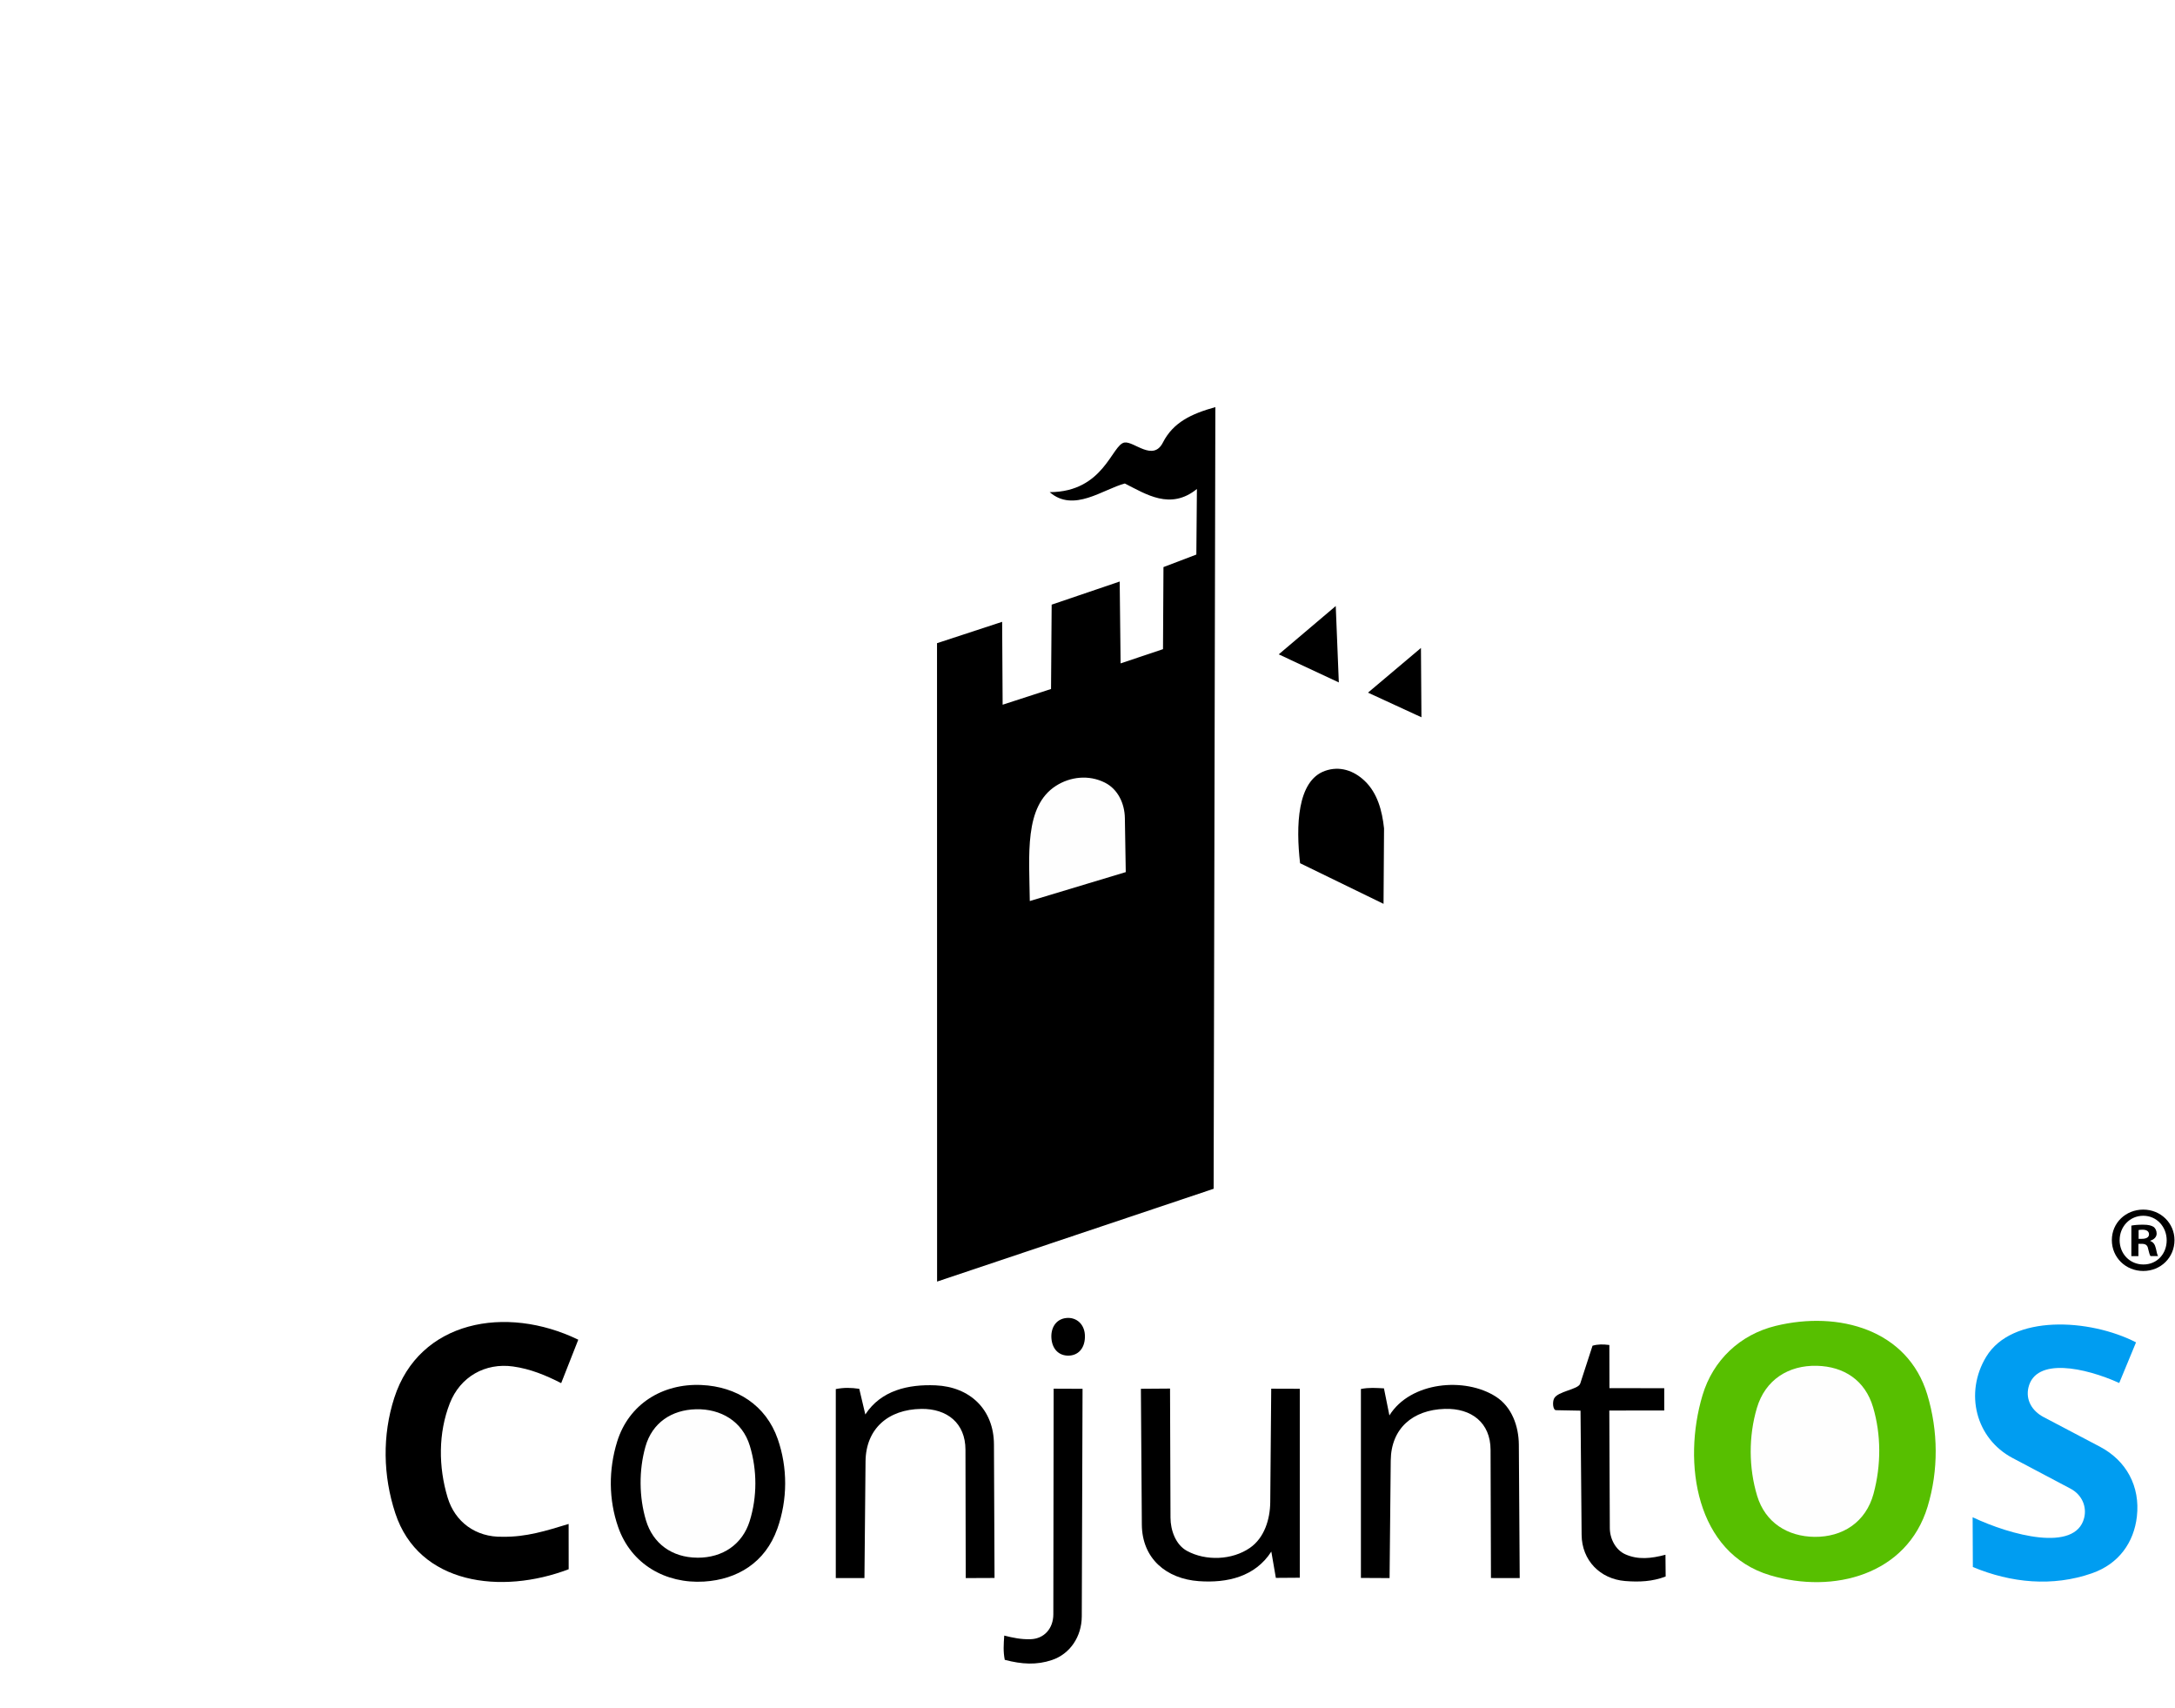
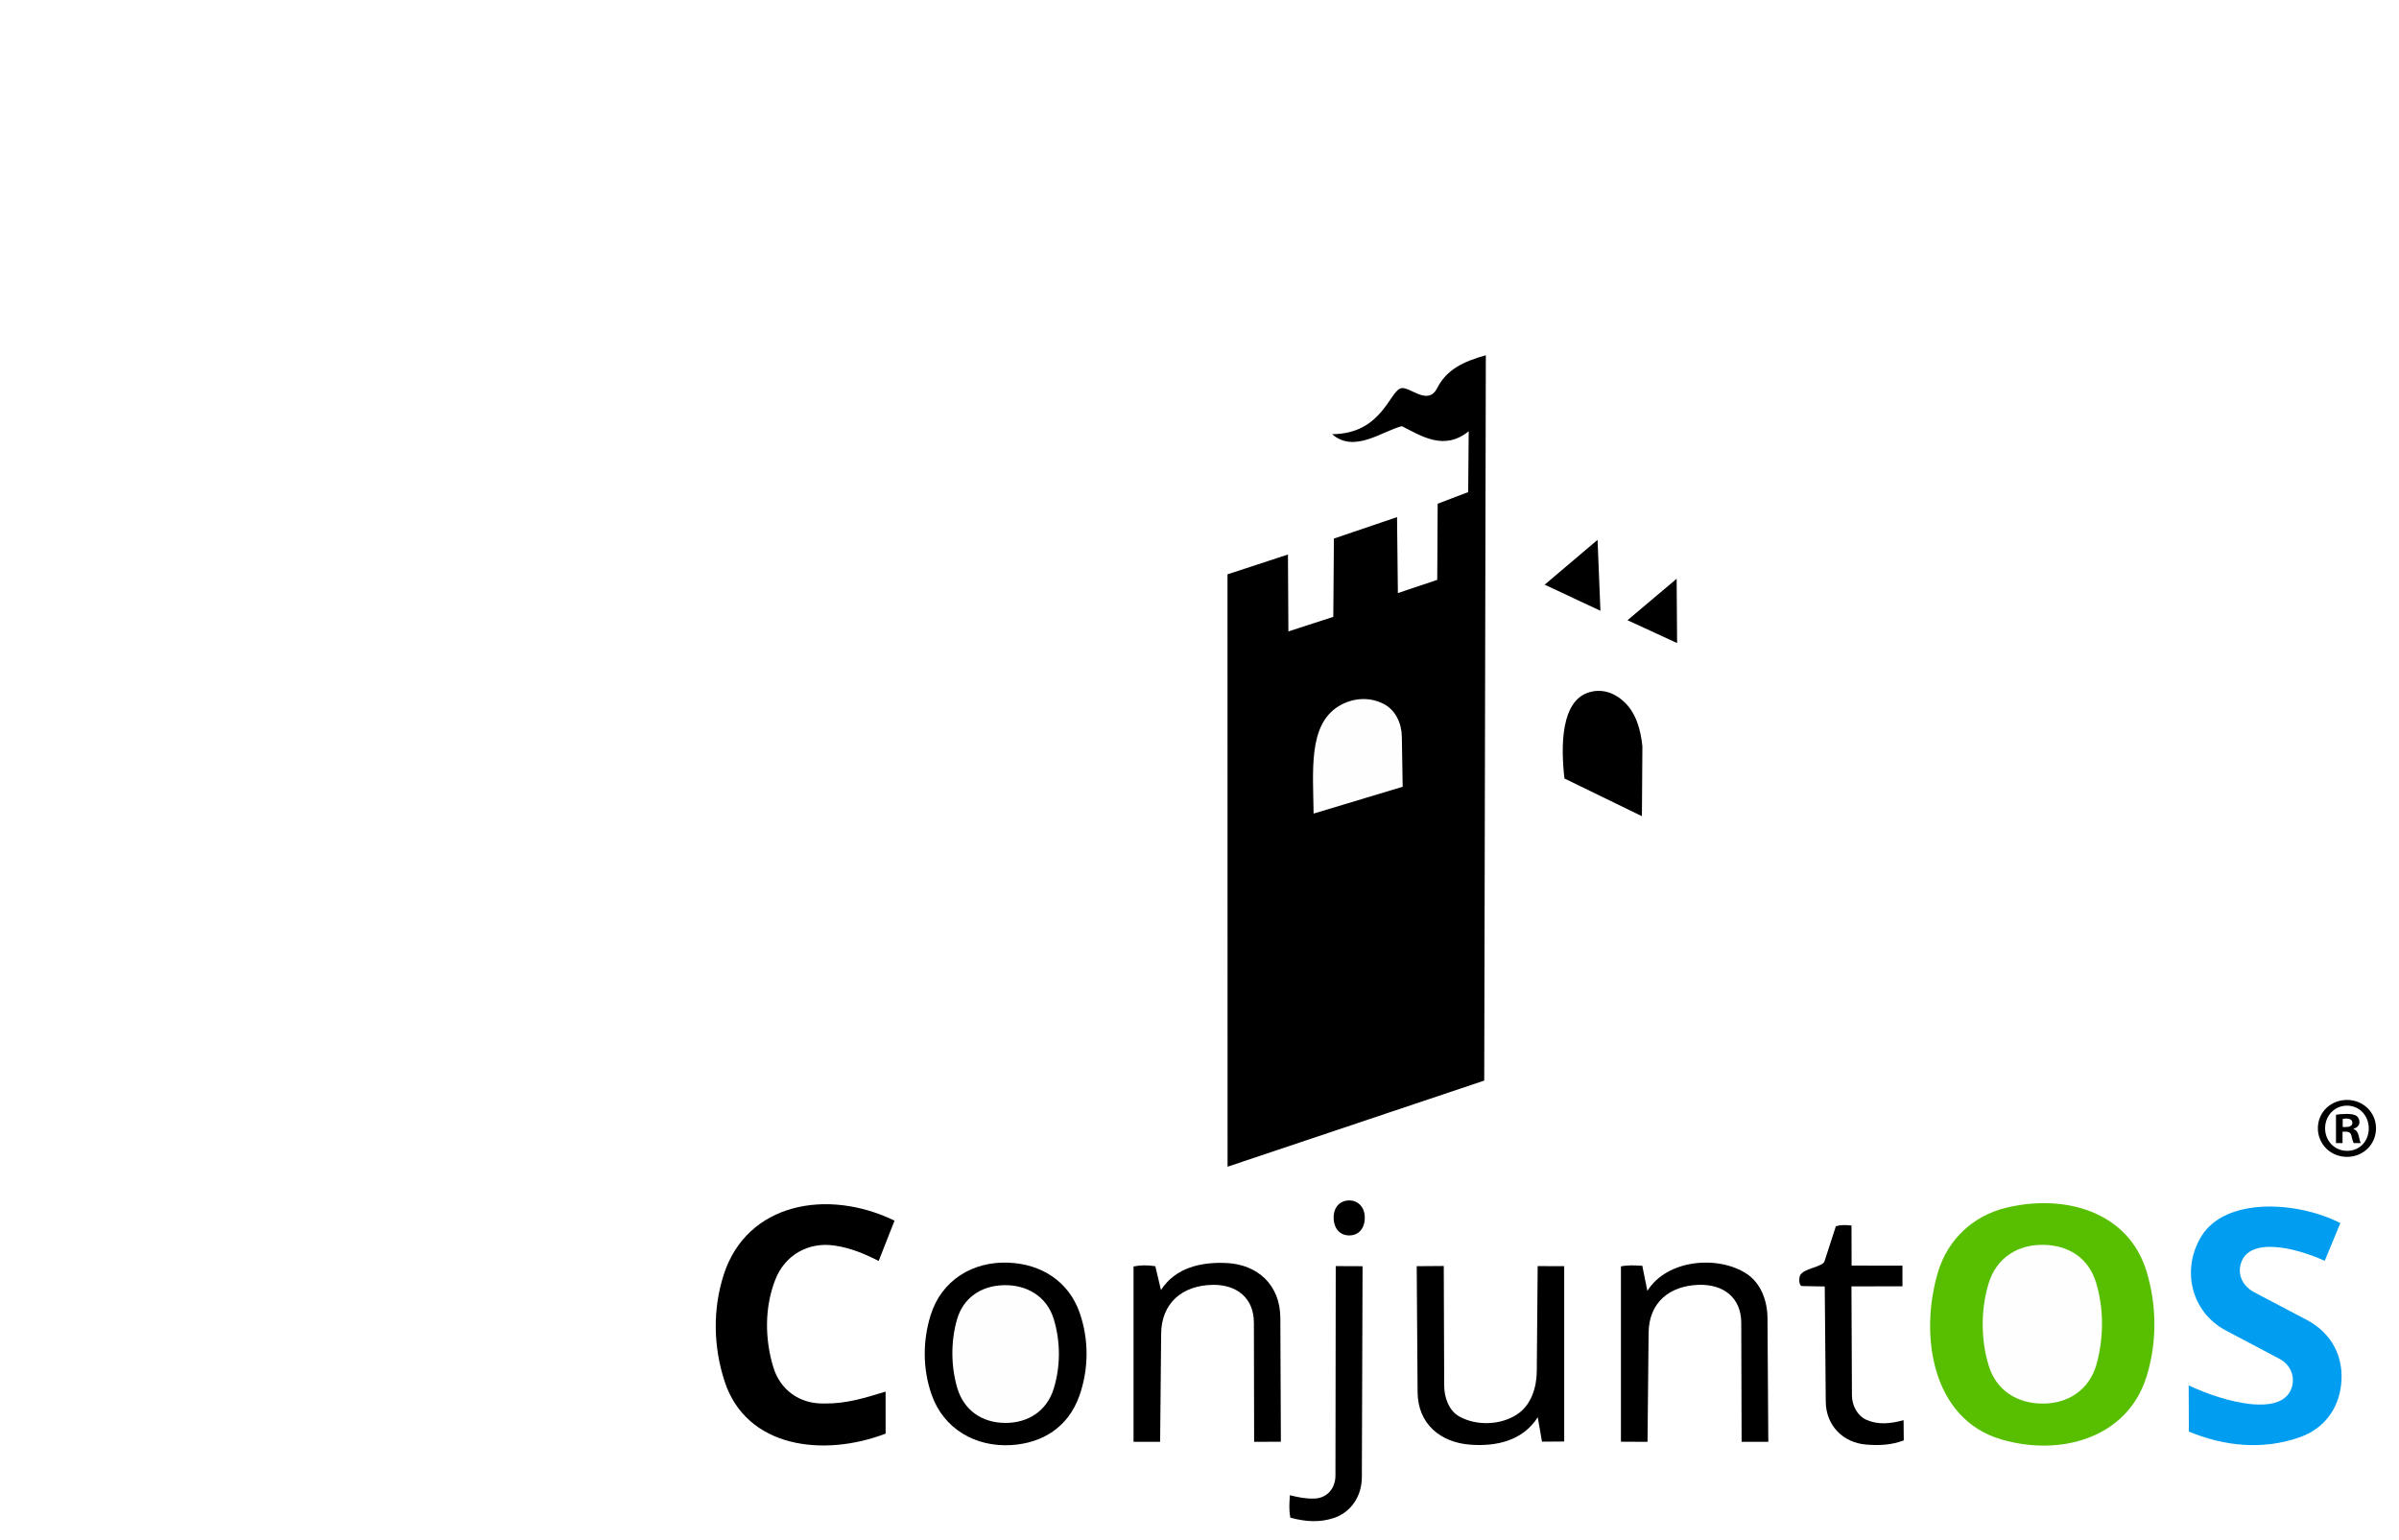
- <svg xmlns="http://www.w3.org/2000/svg" id="Layer_1" version="1.1" viewBox="-114 -20 897 704">
+ <svg xmlns="http://www.w3.org/2000/svg" id="Layer_1" version="1.1" viewBox="-273 -10 1066 684">
  <defs>
    <style>
      .st0 {
        fill: #111213;
      }

      .st1 {
        fill: #009df1;
      }

      .st2 {
        fill: #fefefe;
      }

      .st3 {
        fill: #57bf00;
      }
    </style>
  </defs>
  <g>
    <path d="M387.23,147.87l-.71,322.34-114.05,38.27-.03-263.25,26.86-8.81.2,34.18,19.96-6.48.26-34.78,28.06-9.54.37,33.76,17.49-5.87.19-33.84,13.56-5.17.23-27.04c-10.92,8.86-20.97,2.14-29.72-2.26-9,2.36-21.15,12.13-30.99,3.57,22.47-.09,25.61-19.71,30.87-20.47,3.93-.57,11.75,7.99,15.81.02,4.24-8.31,11.65-11.83,21.62-14.62Z" />
    <path class="st3" d="M680.96,601.32c-8.5,28.08-38.8,36.08-64.92,28.28-30.61-9.14-36.26-46.26-27.9-74.25,4.35-14.54,15.56-25.03,30.13-28.59,26.07-6.38,54.51,1.58,62.57,28.31,4.54,15.08,4.67,31.21.12,46.25Z" />
    <path class="st1" d="M748.81,628.75c-16.34,5.71-33.45,3.99-49.18-2.56l-.09-20.53c15.77,7.47,42.35,14.56,45.98.33,1.18-4.62-.81-9.58-5.63-12.13l-23.87-12.62c-15.23-8.05-19.93-26.84-10.88-41.76,10.62-17.51,42.53-15.8,61.79-5.94l-6.93,16.76c-14.19-6.41-34.46-10.68-37.44,1.85-1.2,5.05,1.41,9.65,6.22,12.19l23.21,12.21c11.02,5.8,16.7,16.42,15.29,28.81-1.21,10.65-7.42,19.53-18.48,23.39Z" />
    <path d="M93.24,613.71c9.84.14,17.82-2.41,27.27-5.28l.02,18.67c-27.74,10.58-61.83,6.35-71.51-23.11-5.08-15.44-5.38-32.16-.42-47.55,10.28-31.87,46-38.48,75.89-23.99l-7.05,17.91c-6.3-3.21-12.66-5.87-19.85-6.87-11.42-1.6-21.8,4.18-26.1,15.23-4.77,12.23-4.69,26.2-.89,38.8,3.04,10.09,11.62,16.45,22.64,16.19Z" />
    <path d="M206.55,610.46c-4.92,13.8-16.36,20.88-30.19,21.73-15.87.97-30.1-7.17-35.42-22.47-3.95-11.35-3.98-23.69-.44-35.17,4.8-15.59,18.76-24.14,34.79-23.42,14.48.64,26.6,8.3,31.47,22.3,4.08,11.74,4.13,24.89-.2,37.04Z" />
    <path d="M265.91,560.99c-13.65.19-22.82,8.21-22.95,21.66l-.45,48.09h-11.82s0-77.93,0-77.93c3.33-.66,6.25-.61,9.68-.11l2.5,10.58c6.5-9.98,17.77-12.49,28.98-12.01,14.11.61,24.01,9.88,24.07,24.36l.24,55.07-11.88.05-.11-52.95c-.02-10.89-7.5-16.96-18.26-16.82Z" />
    <path d="M410.26,552.65l11.8.04v77.91s-9.88.07-9.88.07l-1.87-10.85c-6.65,10.36-18.16,13.04-29.88,12.2-13.38-.96-23.42-9.27-23.52-23.34l-.39-55.99,12.02-.09.19,53.28c.02,5.08,2.08,11.08,6.78,13.65,7.76,4.25,18.61,3.84,25.95-1.22,5.99-4.13,8.35-11.82,8.41-18.92l.4-46.73Z" />
    <path d="M481.86,560.98c-13.23.4-22.17,8.05-22.3,21.3l-.48,48.47-11.82-.06v-77.92c3.47-.66,6.04-.43,9.5-.26l2.25,11.17c8.6-13.88,31.13-16.02,43.99-7.69,6.5,4.21,9.34,12.12,9.39,19.79l.36,54.97-11.86-.02-.16-52.88c-.03-11.15-7.86-17.2-18.86-16.87Z" />
    <path d="M572.86,621.12l.08,8.98c-5.51,2.1-10.9,2.33-16.74,1.86-10.27-.84-17.83-8.5-17.92-19.05l-.45-51.2-10.09-.19c-1.34-.03-1.54-3.36-.83-4.79,1.51-3.08,9.99-3.69,10.8-6.19l5.07-15.61c2.27-.66,4.31-.61,6.94-.3l.04,17.8,22.6.02v9.18s-22.66.03-22.66.03l.21,48.45c.02,4.48,2.42,9.07,6.41,10.84,5.23,2.33,10.63,1.75,16.55.18Z" />
    <path d="M300.38,664.46c-.69-3.49-.46-6.28-.22-10,3.72.94,6.95,1.6,10.81,1.5,5.66-.15,9.43-4.43,9.44-10.28l.13-93.03,11.92.05-.32,93.84c-.03,8.34-4.82,15.48-12.3,18-6.27,2.11-12.38,1.8-19.46-.08Z" />
    <path d="M456.6,352.72l-34.43-16.76c-1.76-15.28-1.24-33.97,10.26-38.07,6-2.14,11.86-.2,16.4,4.14,5.25,5.02,7.18,12.25,7.97,19.57l-.21,31.11Z" />
    <path class="st0" d="M386.52,470.2l.71-322.34-.71,322.34Z" />
    <polygon points="438.15 261.42 413.37 249.83 436.88 229.91 438.15 261.42" />
    <path d="M333.44,531.4c-.13,4.84-2.94,7.56-6.77,7.62-3.96.05-6.67-2.66-7.04-7.01s1.79-8.02,6.05-8.5,7.91,2.62,7.76,7.89Z" />
    <polygon points="472.22 275.78 450.18 265.62 472.02 247.2 472.22 275.78" />
    <path class="st2" d="M350.28,339.63l-39.58,11.93c-.22-18.98-2.39-39.05,10.78-47.5,5.86-3.76,13.51-4.68,20.17-1.34,5.44,2.72,8.16,8.68,8.26,14.6l.37,22.31Z" />
    <path class="st2" d="M658.7,595.9c-3.21,11.9-12.88,17.97-24.34,17.85-11.11-.12-20.32-5.86-23.67-16.85-3.54-11.65-3.56-24.69-.12-36.31,3.46-11.68,13.1-17.67,24.74-17.38,11.11.27,19.88,5.93,23.18,17.11,3.3,11.17,3.4,23.75.2,35.59Z" />
    <path class="st2" d="M173.64,622.34c-10.59-.05-18.4-5.9-21.24-15.42s-2.98-20.61-.2-30.41,10.79-15.15,20.87-15.38,19.09,4.85,22.19,15.14c3.01,9.98,3.05,20.98-.09,31.01-2.98,9.5-11.05,15.12-21.53,15.07Z" />
  </g>
  <path d="M782.79,491.38c0,7.13-5.6,12.73-12.88,12.73s-12.96-5.6-12.96-12.73,5.75-12.58,12.96-12.58,12.88,5.6,12.88,12.58ZM760.16,491.38c0,5.6,4.14,10.05,9.82,10.05s9.59-4.45,9.59-9.97-4.06-10.12-9.66-10.12-9.74,4.52-9.74,10.05ZM767.91,497.98h-2.91v-12.58c1.15-.23,2.76-.38,4.83-.38,2.38,0,3.45.38,4.37.92.69.54,1.23,1.53,1.23,2.76,0,1.38-1.07,2.45-2.61,2.91v.15c1.23.46,1.92,1.38,2.3,3.07.38,1.92.61,2.68.92,3.14h-3.14c-.38-.46-.61-1.61-1-3.07-.23-1.38-1-1.99-2.61-1.99h-1.38v5.06ZM767.99,490.85h1.38c1.61,0,2.91-.54,2.91-1.84,0-1.15-.84-1.92-2.68-1.92-.77,0-1.3.08-1.61.15v3.6Z" />
</svg>
